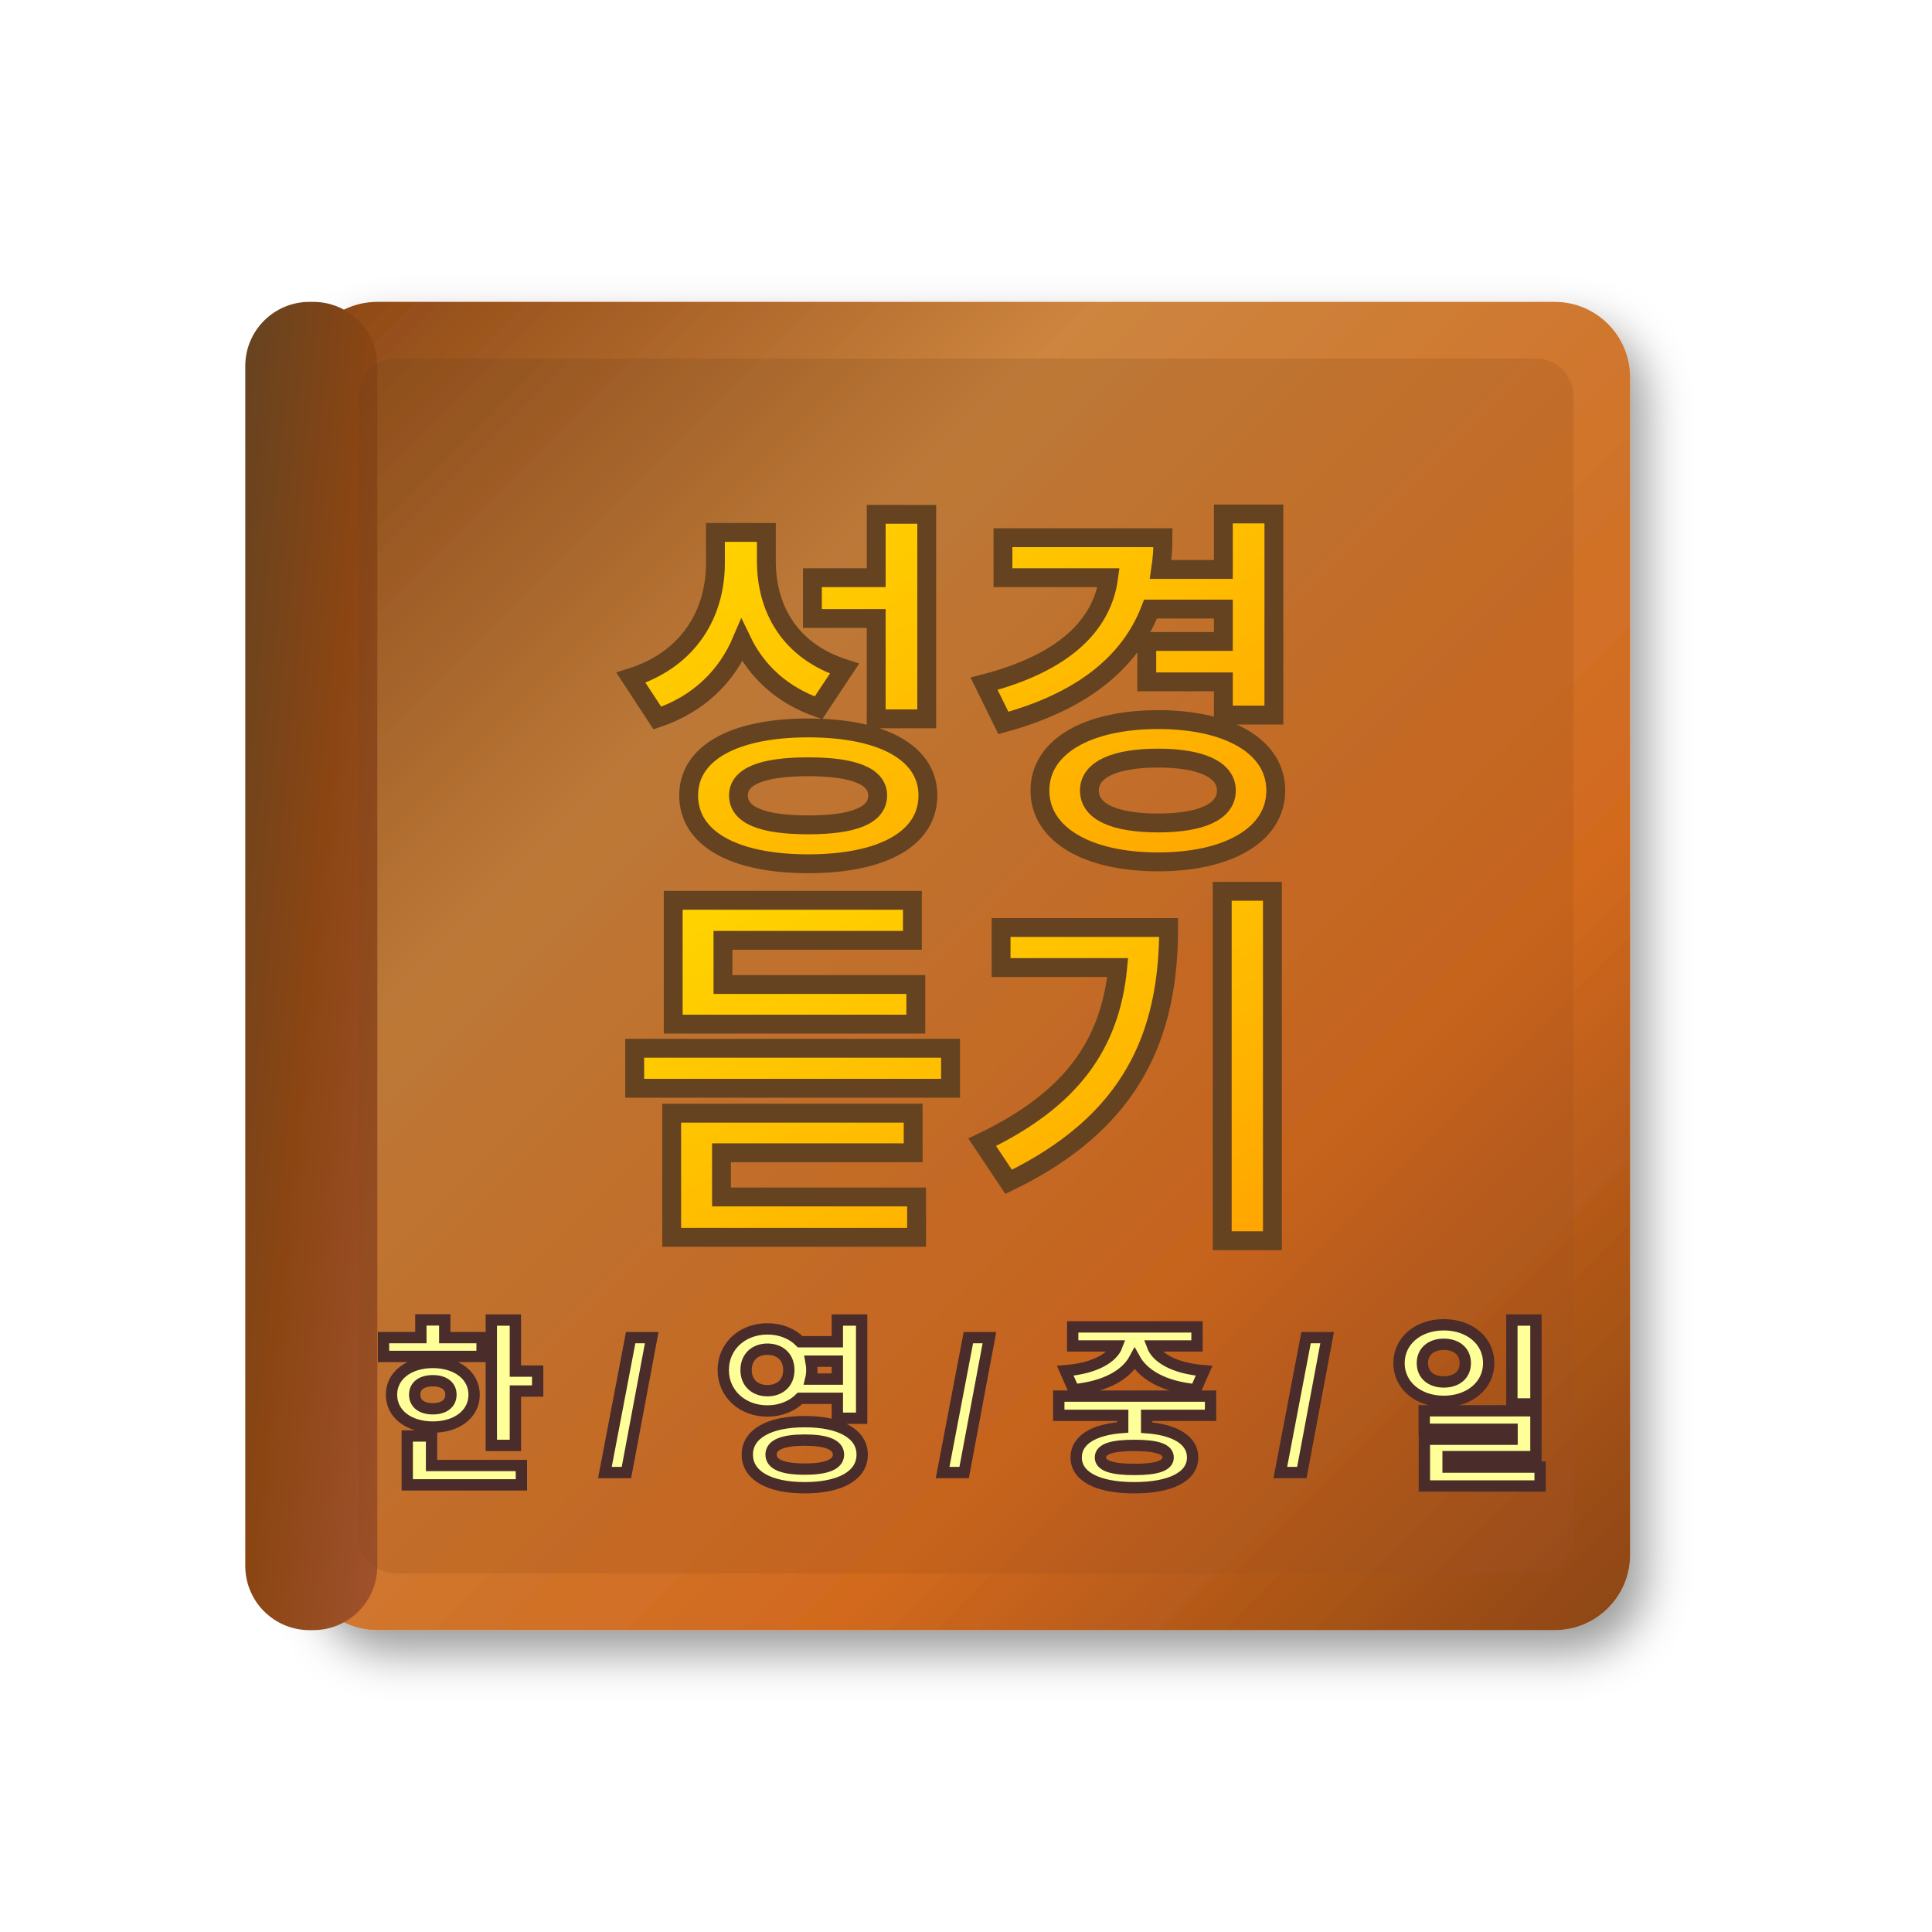
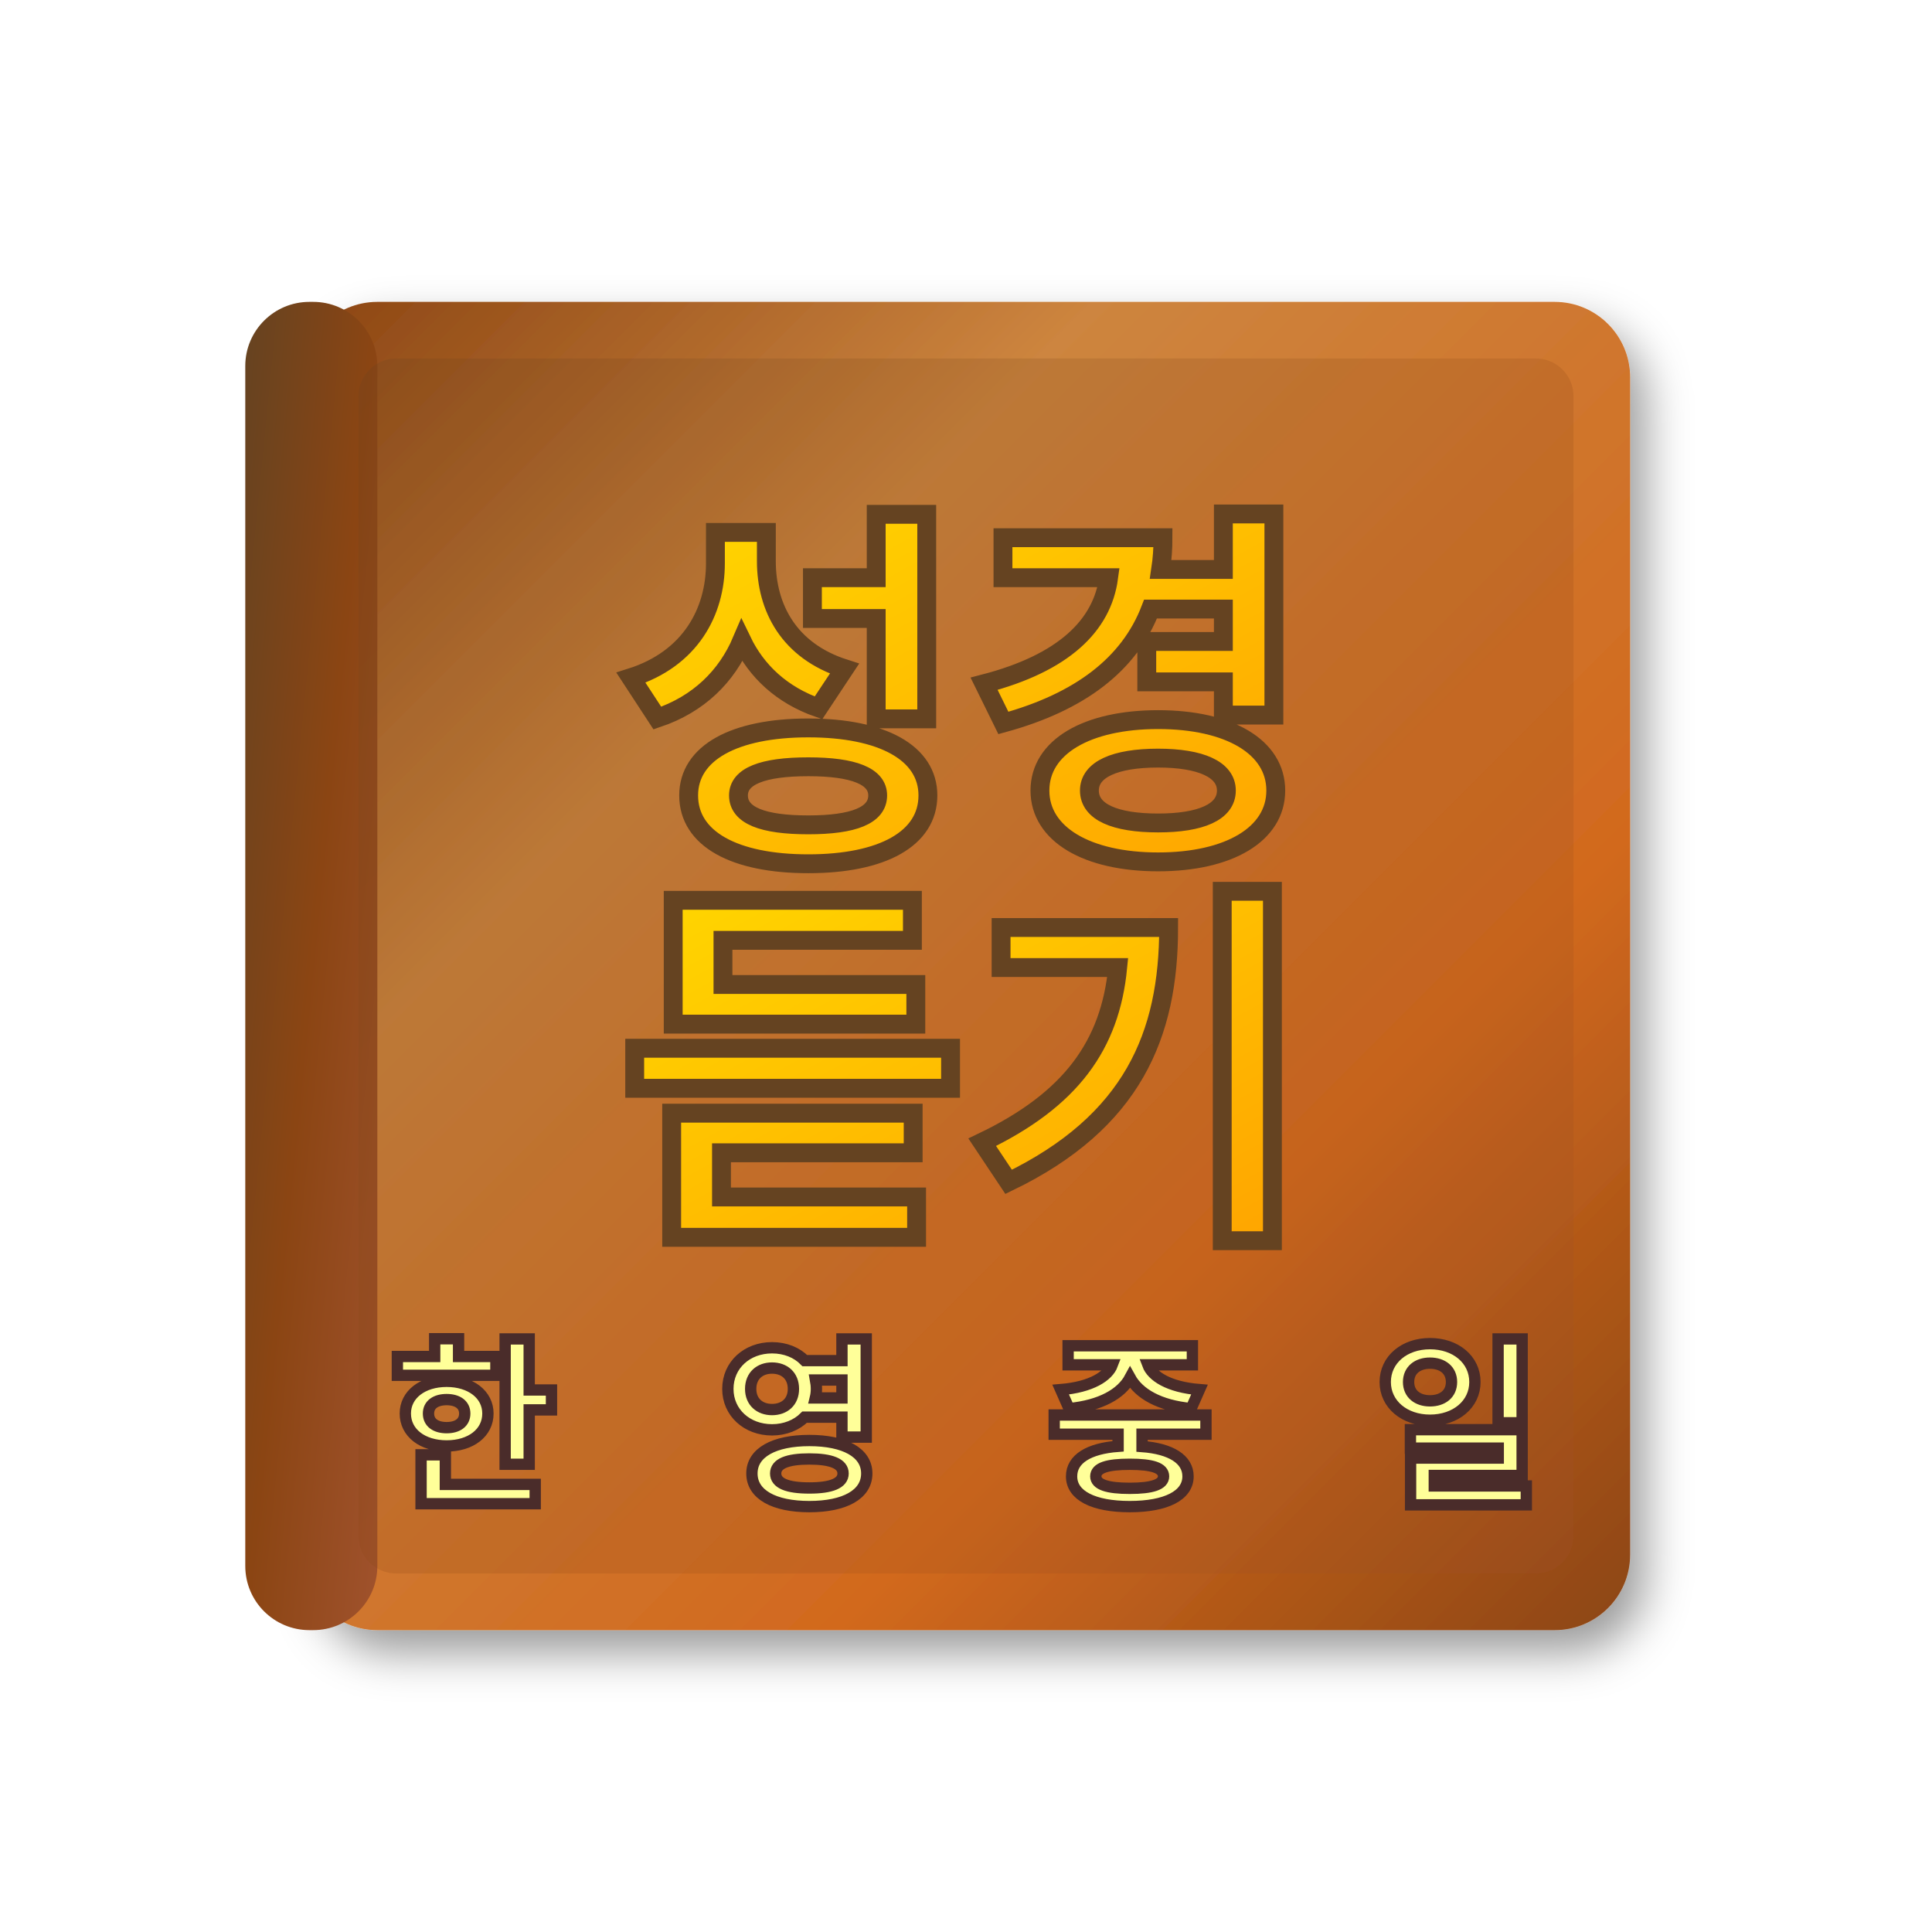
<svg xmlns="http://www.w3.org/2000/svg" width="512" height="512" viewBox="0 0 512 512">
  <defs>
    <linearGradient id="wood1" x1="0%" y1="0%" x2="100%" y2="100%">
      <stop offset="0%" style="stop-color:#8B4513;stop-opacity:1" />
      <stop offset="30%" style="stop-color:#CD853F;stop-opacity:1" />
      <stop offset="70%" style="stop-color:#D2691E;stop-opacity:1" />
      <stop offset="100%" style="stop-color:#8B4513;stop-opacity:1" />
    </linearGradient>
    <linearGradient id="woodDark1" x1="0%" y1="0%" x2="100%" y2="100%">
      <stop offset="0%" style="stop-color:#654321;stop-opacity:1" />
      <stop offset="50%" style="stop-color:#8B4513;stop-opacity:1" />
      <stop offset="100%" style="stop-color:#A0522D;stop-opacity:1" />
    </linearGradient>
    <linearGradient id="gold1" x1="0%" y1="0%" x2="100%" y2="100%">
      <stop offset="0%" style="stop-color:#FFD700;stop-opacity:1" />
      <stop offset="100%" style="stop-color:#FFA500;stop-opacity:1" />
    </linearGradient>
    <filter id="shadow1">
      <feDropShadow dx="4" dy="6" stdDeviation="6" flood-color="#000000" flood-opacity="0.4" />
    </filter>
  </defs>
  <rect x="80" y="80" width="352" height="352" rx="20" ry="20" fill="url(#wood1)" filter="url(#shadow1)" />
  <rect x="65" y="80" width="35" height="352" rx="17" ry="17" fill="url(#woodDark1)" />
  <rect x="95" y="95" width="322" height="322" rx="10" fill="url(#woodDark1)" opacity="0.2" />
  <text x="256" y="220" font-family="Arial, sans-serif" font-size="100" font-weight="bold" text-anchor="middle" fill="url(#gold1)" stroke="#654321" stroke-width="5">성경</text>
  <text x="256" y="320" font-family="Arial, sans-serif" font-size="100" font-weight="bold" text-anchor="middle" fill="url(#gold1)" stroke="#654321" stroke-width="5">듣기</text>
-   <text x="256" y="390" font-family="Arial, sans-serif" font-size="48" font-weight="bold" text-anchor="middle" fill="#FFFF99" stroke="#4A2C2A" stroke-width="3" letter-spacing="16px">한/영/중/일</text>
+   <text x="256" y="395" font-family="Arial, sans-serif" font-size="48" font-weight="bold" text-anchor="middle" fill="#FFFF99" stroke="#4A2C2A" stroke-width="3" letter-spacing="16px">한 영 중 일</text>
</svg>
